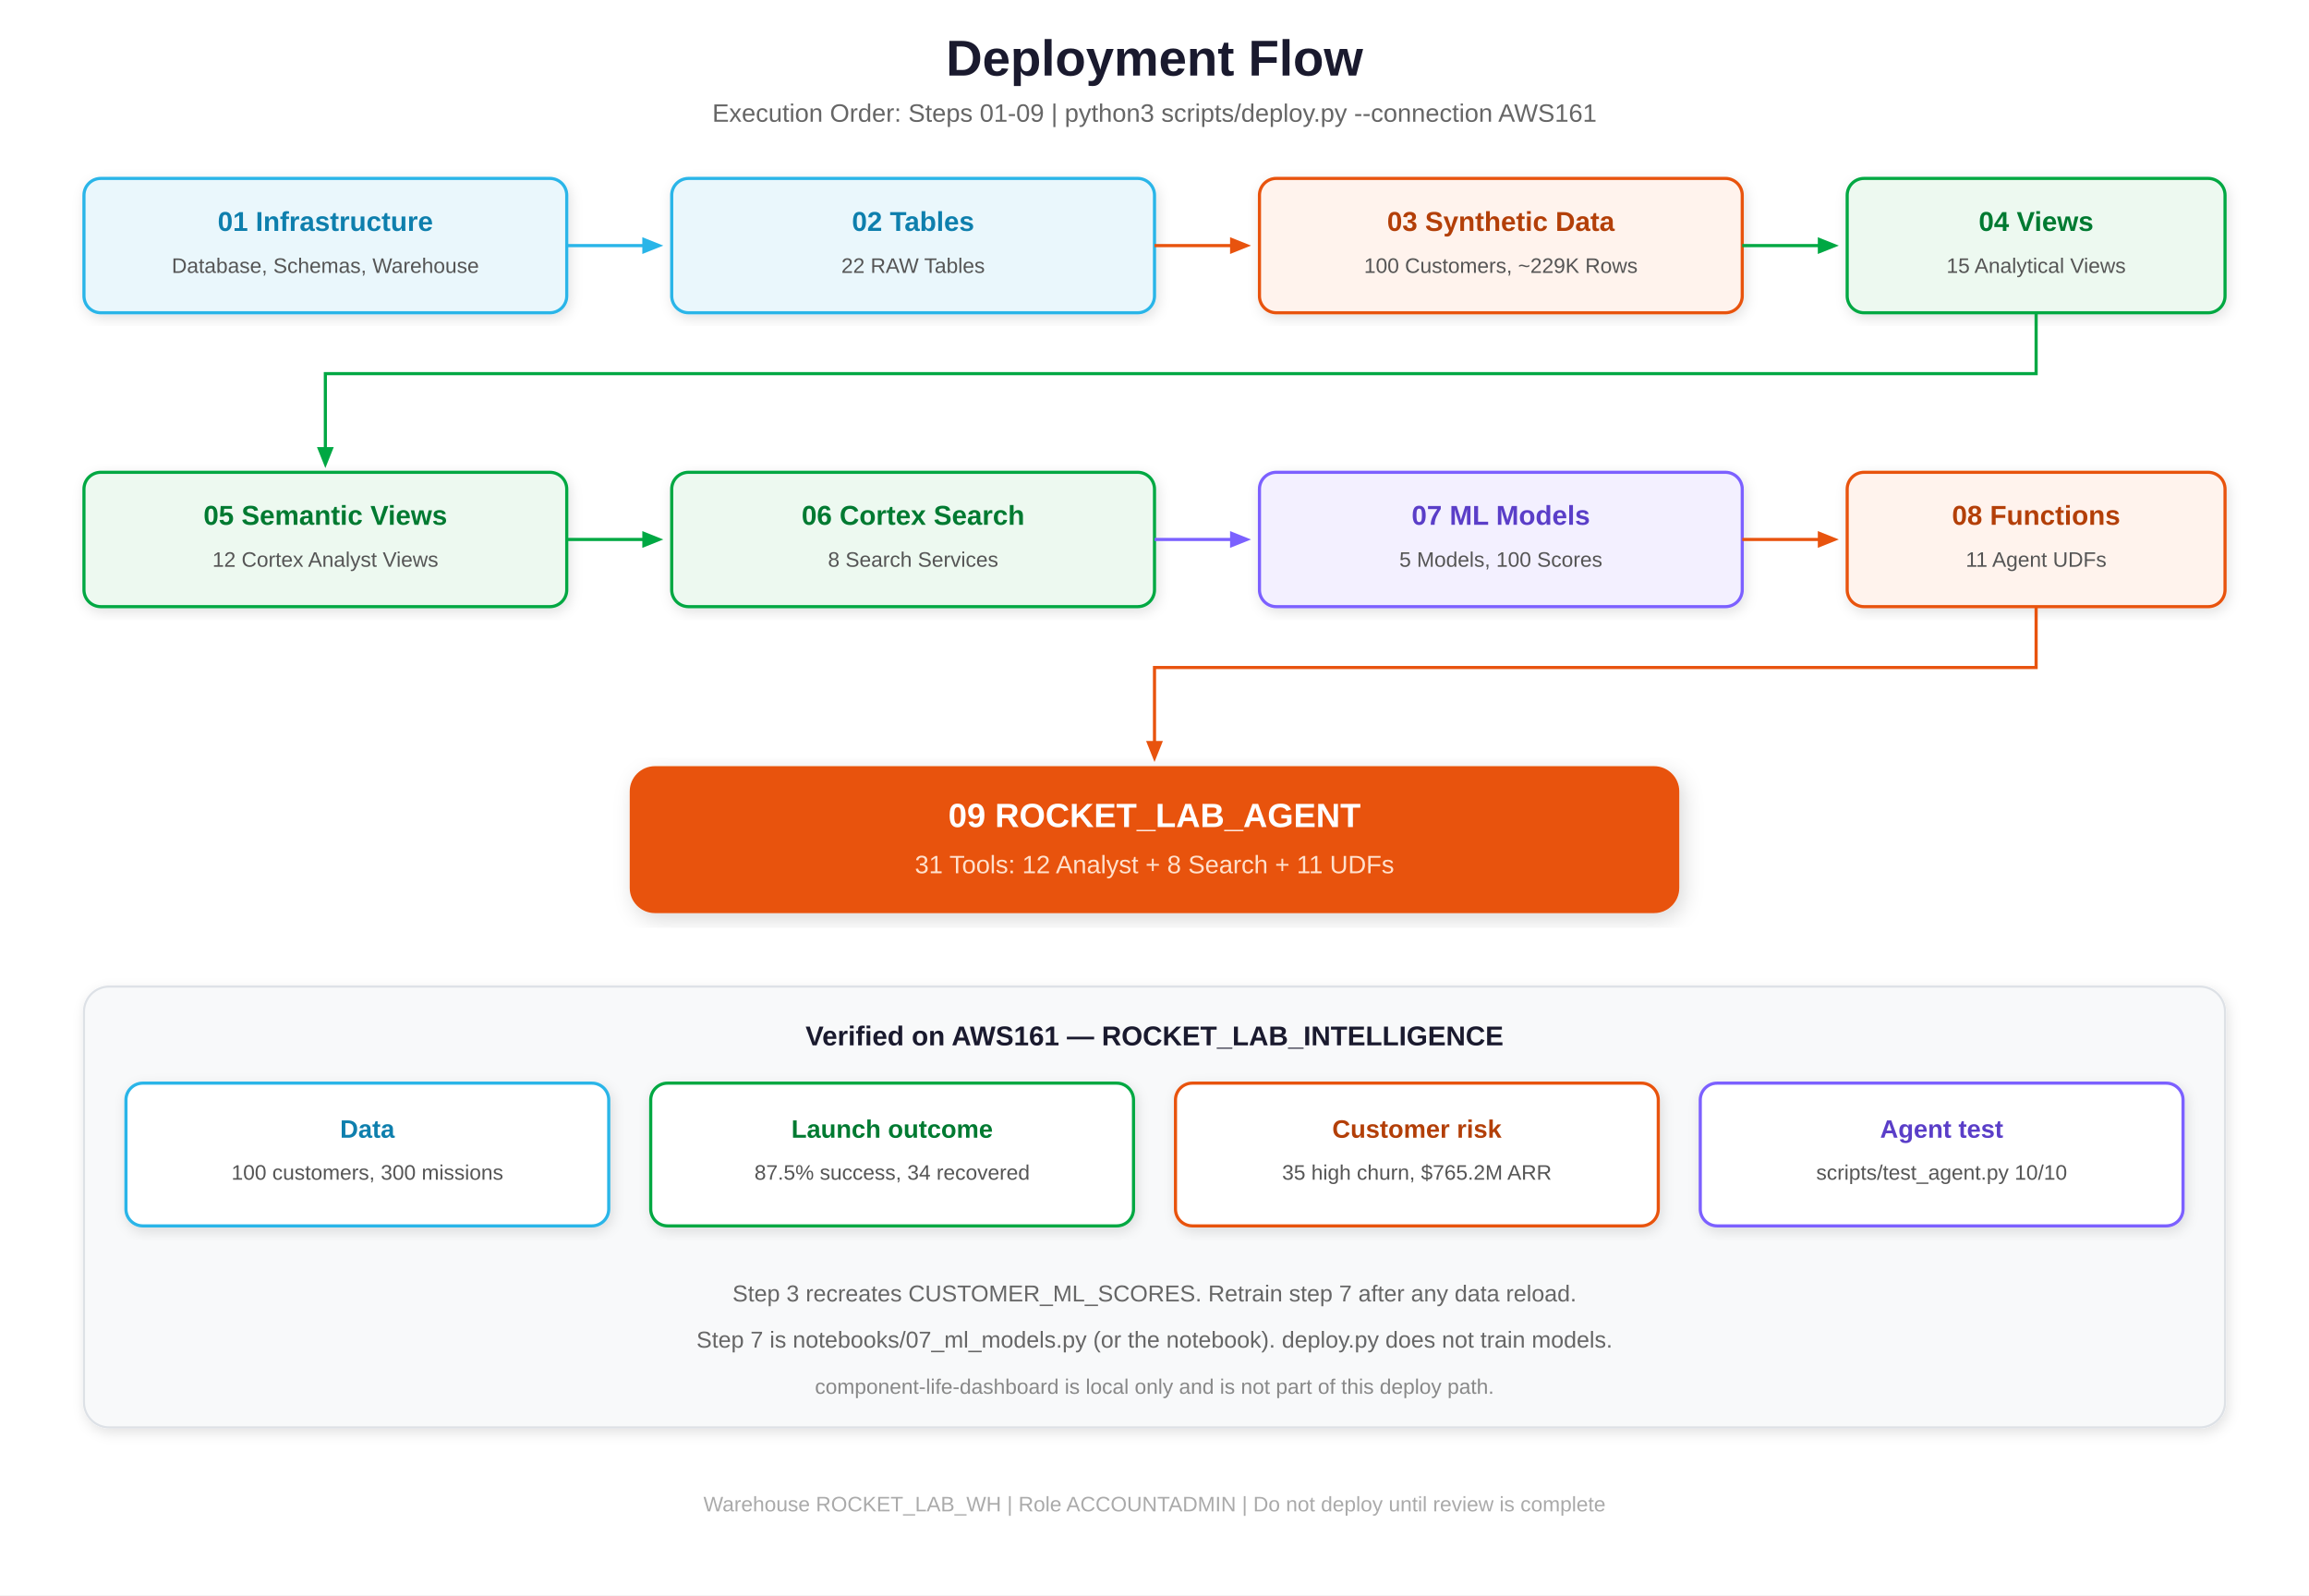
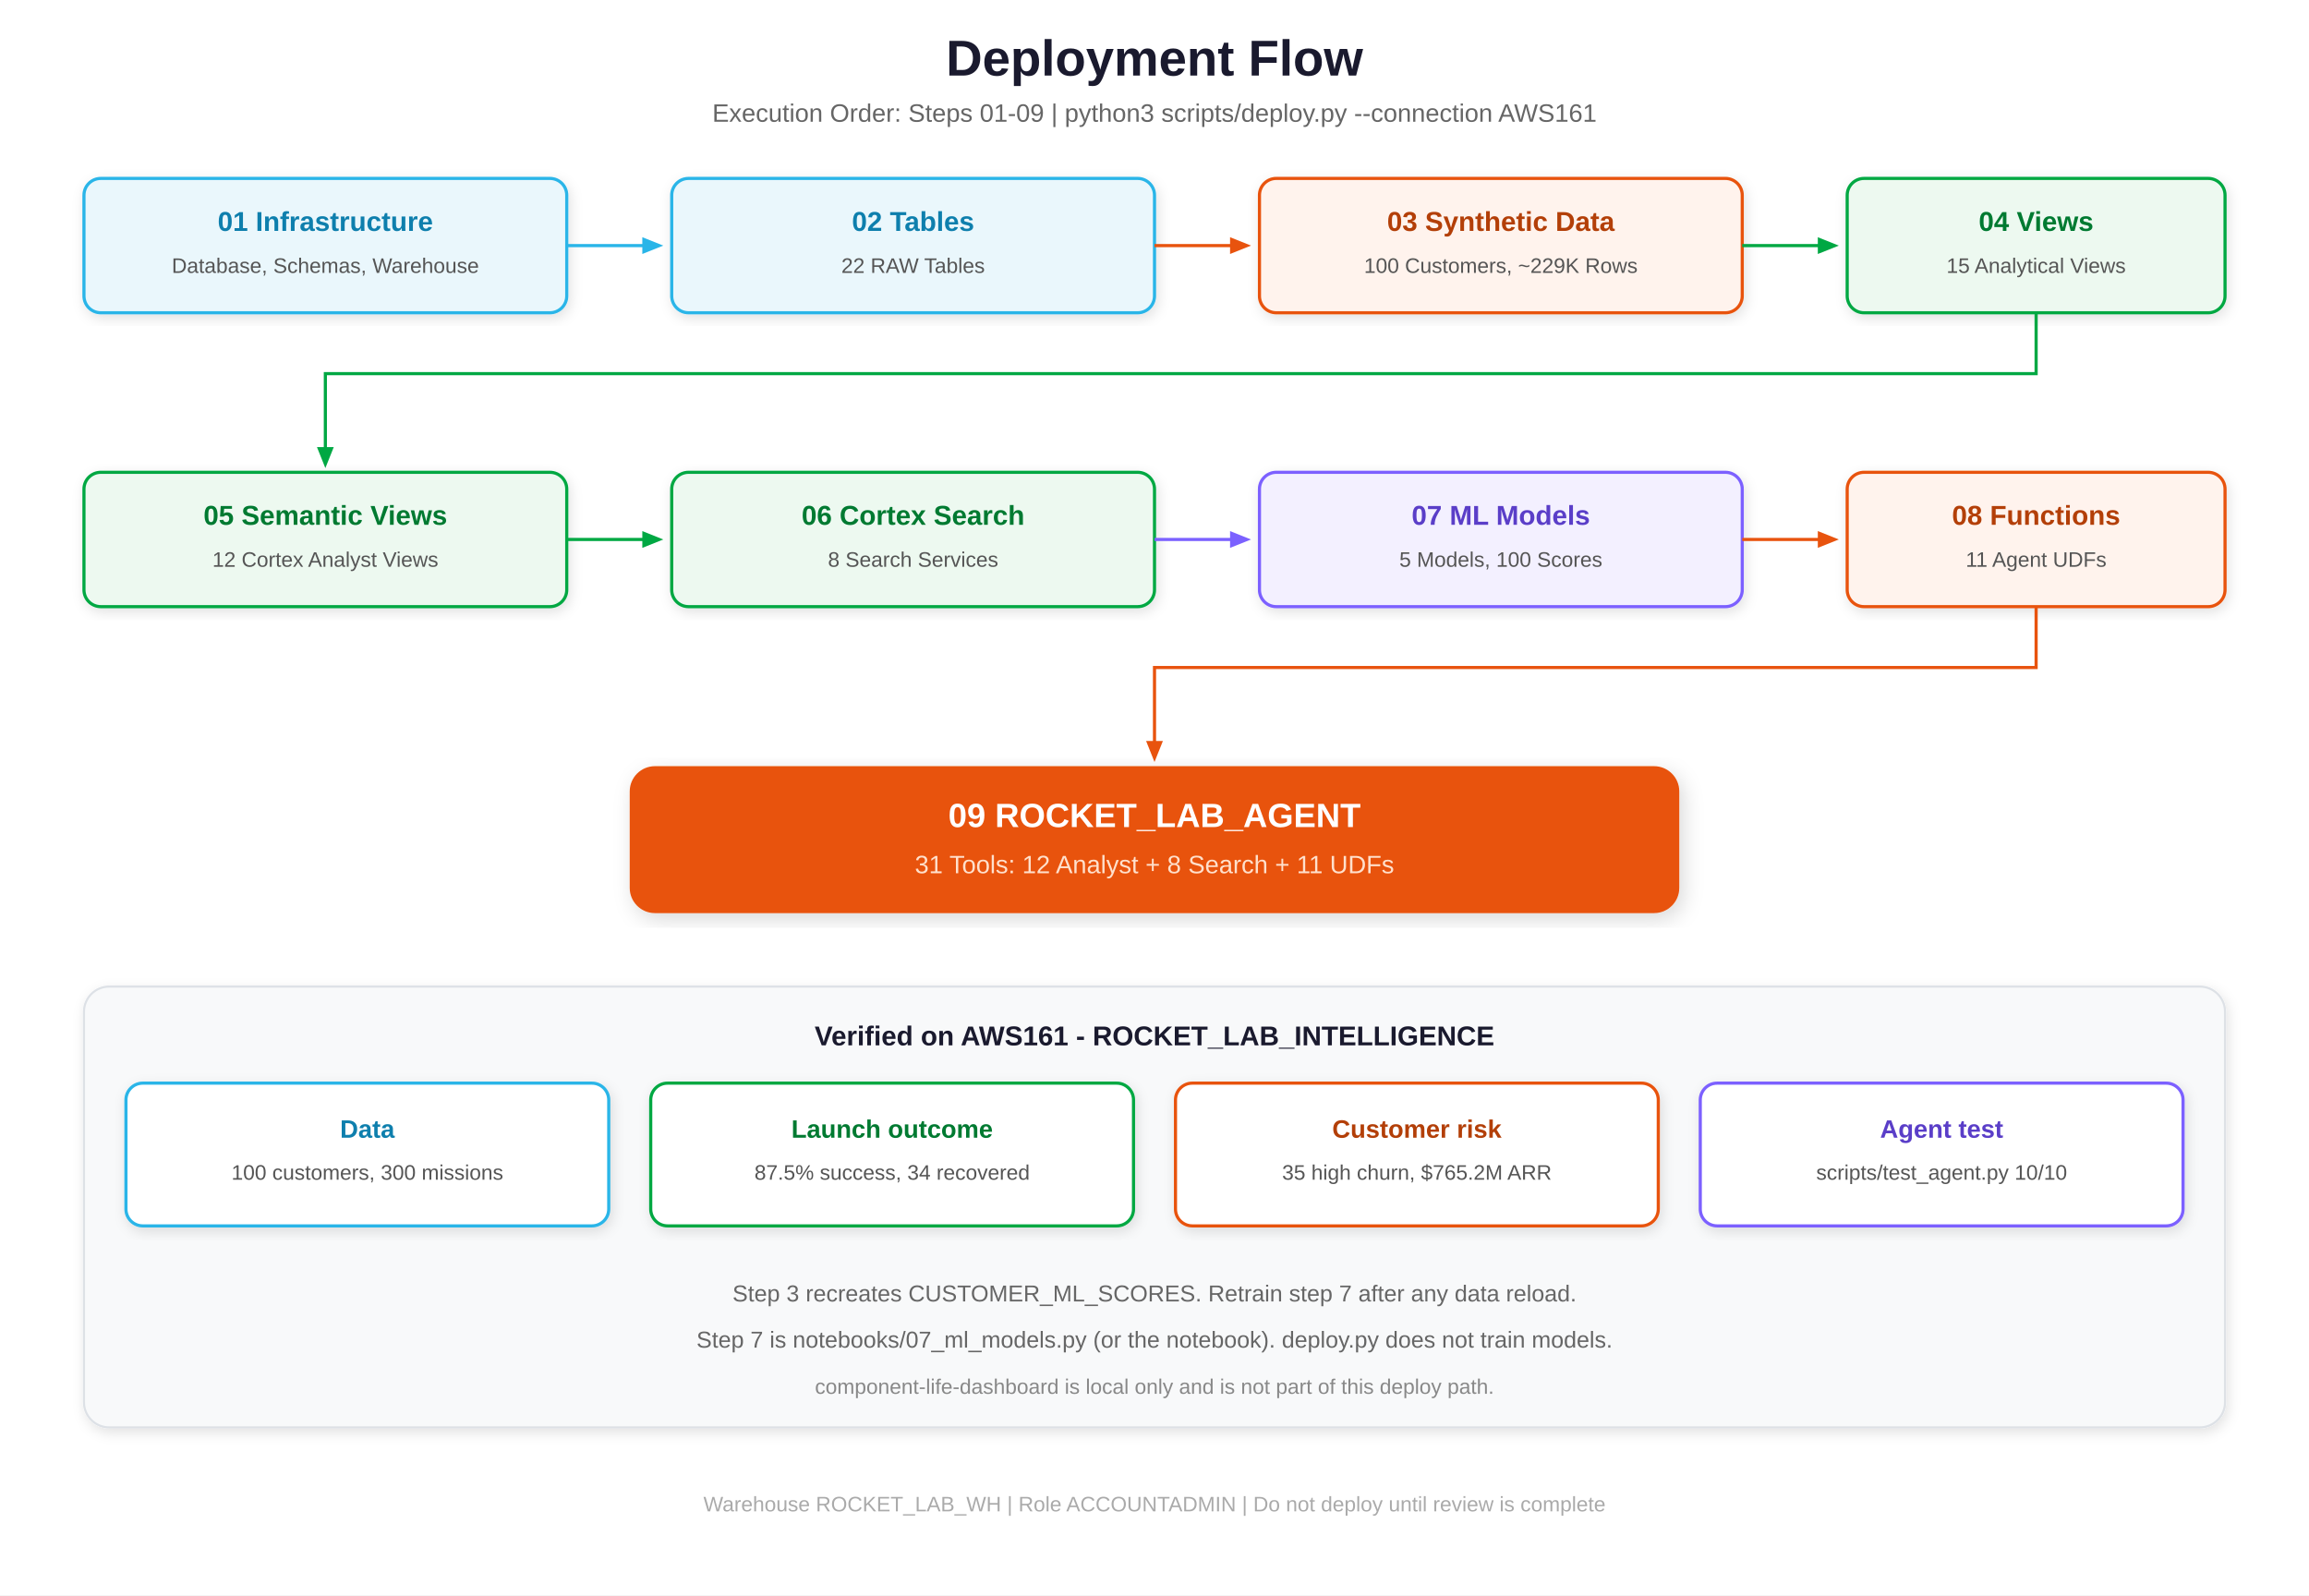
<svg xmlns="http://www.w3.org/2000/svg" viewBox="0 0 1100 760" font-family="Segoe UI, Arial, sans-serif">
  <defs>
    <filter id="sh">
      <feDropShadow dx="1" dy="2" stdDeviation="3" flood-color="#000" flood-opacity="0.12" />
    </filter>
    <filter id="shLg">
      <feDropShadow dx="2" dy="3" stdDeviation="5" flood-color="#000" flood-opacity="0.15" />
    </filter>
  </defs>
  <rect width="1100" height="760" fill="#ffffff" />
  <text x="550" y="36" text-anchor="middle" fill="#1a1a2e" font-size="24" font-weight="bold">Deployment Flow</text>
  <text x="550" y="58" text-anchor="middle" fill="#666" font-size="12">Execution Order: Steps 01-09 | python3 scripts/deploy.py --connection AWS161</text>
  <rect x="40" y="85" width="230" height="64" rx="8" fill="#eaf7fc" stroke="#29b5e8" stroke-width="1.5" filter="url(#sh)" />
  <text x="155" y="110" text-anchor="middle" fill="#0e7fad" font-size="13" font-weight="bold">01 Infrastructure</text>
  <text x="155" y="130" text-anchor="middle" fill="#555" font-size="10">Database, Schemas, Warehouse</text>
  <line x1="270" y1="117" x2="308" y2="117" stroke="#29b5e8" stroke-width="1.5" />
  <polygon points="306,113 316,117 306,121" fill="#29b5e8" />
  <rect x="320" y="85" width="230" height="64" rx="8" fill="#eaf7fc" stroke="#29b5e8" stroke-width="1.5" filter="url(#sh)" />
  <text x="435" y="110" text-anchor="middle" fill="#0e7fad" font-size="13" font-weight="bold">02 Tables</text>
  <text x="435" y="130" text-anchor="middle" fill="#555" font-size="10">22 RAW Tables</text>
  <line x1="550" y1="117" x2="588" y2="117" stroke="#e8530e" stroke-width="1.5" />
  <polygon points="586,113 596,117 586,121" fill="#e8530e" />
  <rect x="600" y="85" width="230" height="64" rx="8" fill="#fff3ed" stroke="#e8530e" stroke-width="1.5" filter="url(#sh)" />
  <text x="715" y="110" text-anchor="middle" fill="#b33f08" font-size="13" font-weight="bold">03 Synthetic Data</text>
  <text x="715" y="130" text-anchor="middle" fill="#555" font-size="10">100 Customers, ~229K Rows</text>
  <line x1="830" y1="117" x2="868" y2="117" stroke="#00a843" stroke-width="1.5" />
  <polygon points="866,113 876,117 866,121" fill="#00a843" />
  <rect x="880" y="85" width="180" height="64" rx="8" fill="#edf9f0" stroke="#00a843" stroke-width="1.5" filter="url(#sh)" />
  <text x="970" y="110" text-anchor="middle" fill="#007a31" font-size="13" font-weight="bold">04 Views</text>
  <text x="970" y="130" text-anchor="middle" fill="#555" font-size="10">15 Analytical Views</text>
  <polyline points="970,149 970,178 155,178 155,215" fill="none" stroke="#00a843" stroke-width="1.5" />
  <polygon points="151,213 155,223 159,213" fill="#00a843" />
  <rect x="40" y="225" width="230" height="64" rx="8" fill="#edf9f0" stroke="#00a843" stroke-width="1.5" filter="url(#sh)" />
  <text x="155" y="250" text-anchor="middle" fill="#007a31" font-size="13" font-weight="bold">05 Semantic Views</text>
  <text x="155" y="270" text-anchor="middle" fill="#555" font-size="10">12 Cortex Analyst Views</text>
  <line x1="270" y1="257" x2="308" y2="257" stroke="#00a843" stroke-width="1.5" />
  <polygon points="306,253 316,257 306,261" fill="#00a843" />
  <rect x="320" y="225" width="230" height="64" rx="8" fill="#edf9f0" stroke="#00a843" stroke-width="1.5" filter="url(#sh)" />
  <text x="435" y="250" text-anchor="middle" fill="#007a31" font-size="13" font-weight="bold">06 Cortex Search</text>
  <text x="435" y="270" text-anchor="middle" fill="#555" font-size="10">8 Search Services</text>
  <line x1="550" y1="257" x2="588" y2="257" stroke="#7b61ff" stroke-width="1.5" />
  <polygon points="586,253 596,257 586,261" fill="#7b61ff" />
  <rect x="600" y="225" width="230" height="64" rx="8" fill="#f3f0ff" stroke="#7b61ff" stroke-width="1.5" filter="url(#sh)" />
  <text x="715" y="250" text-anchor="middle" fill="#5a3ec8" font-size="13" font-weight="bold">07 ML Models</text>
  <text x="715" y="270" text-anchor="middle" fill="#555" font-size="10">5 Models, 100 Scores</text>
  <line x1="830" y1="257" x2="868" y2="257" stroke="#e8530e" stroke-width="1.5" />
  <polygon points="866,253 876,257 866,261" fill="#e8530e" />
  <rect x="880" y="225" width="180" height="64" rx="8" fill="#fff3ed" stroke="#e8530e" stroke-width="1.5" filter="url(#sh)" />
  <text x="970" y="250" text-anchor="middle" fill="#b33f08" font-size="13" font-weight="bold">08 Functions</text>
  <text x="970" y="270" text-anchor="middle" fill="#555" font-size="10">11 Agent UDFs</text>
  <polyline points="970,289 970,318 550,318 550,355" fill="none" stroke="#e8530e" stroke-width="1.5" />
  <polygon points="546,353 550,363 554,353" fill="#e8530e" />
  <rect x="300" y="365" width="500" height="70" rx="12" fill="#e8530e" filter="url(#shLg)" />
  <text x="550" y="394" text-anchor="middle" fill="#fff" font-size="16" font-weight="bold">09 ROCKET_LAB_AGENT</text>
  <text x="550" y="416" text-anchor="middle" fill="#ffe0cc" font-size="12">31 Tools: 12 Analyst + 8 Search + 11 UDFs</text>
  <rect x="40" y="470" width="1020" height="210" rx="12" fill="#f8f9fa" stroke="#dde1e6" stroke-width="1" filter="url(#sh)" />
-   <text x="550" y="498" text-anchor="middle" fill="#1a1a2e" font-size="13" font-weight="bold">Verified on AWS161 — ROCKET_LAB_INTELLIGENCE</text>
+   <text x="550" y="498" text-anchor="middle" fill="#1a1a2e" font-size="13" font-weight="bold">Verified on AWS161 - ROCKET_LAB_INTELLIGENCE</text>
  <rect x="60" y="516" width="230" height="68" rx="8" fill="#fff" stroke="#29b5e8" stroke-width="1.5" filter="url(#sh)" />
  <text x="175" y="542" text-anchor="middle" fill="#0e7fad" font-size="12" font-weight="bold">Data</text>
  <text x="175" y="562" text-anchor="middle" fill="#555" font-size="10">100 customers, 300 missions</text>
  <rect x="310" y="516" width="230" height="68" rx="8" fill="#fff" stroke="#00a843" stroke-width="1.5" filter="url(#sh)" />
  <text x="425" y="542" text-anchor="middle" fill="#007a31" font-size="12" font-weight="bold">Launch outcome</text>
  <text x="425" y="562" text-anchor="middle" fill="#555" font-size="10">87.5% success, 34 recovered</text>
  <rect x="560" y="516" width="230" height="68" rx="8" fill="#fff" stroke="#e8530e" stroke-width="1.5" filter="url(#sh)" />
  <text x="675" y="542" text-anchor="middle" fill="#b33f08" font-size="12" font-weight="bold">Customer risk</text>
  <text x="675" y="562" text-anchor="middle" fill="#555" font-size="10">35 high churn, $765.2M ARR</text>
  <rect x="810" y="516" width="230" height="68" rx="8" fill="#fff" stroke="#7b61ff" stroke-width="1.5" filter="url(#sh)" />
  <text x="925" y="542" text-anchor="middle" fill="#5a3ec8" font-size="12" font-weight="bold">Agent test</text>
  <text x="925" y="562" text-anchor="middle" fill="#555" font-size="10">scripts/test_agent.py 10/10</text>
  <text x="550" y="620" text-anchor="middle" fill="#666" font-size="11">Step 3 recreates CUSTOMER_ML_SCORES. Retrain step 7 after any data reload.</text>
  <text x="550" y="642" text-anchor="middle" fill="#666" font-size="11">Step 7 is notebooks/07_ml_models.py (or the notebook). deploy.py does not train models.</text>
  <text x="550" y="664" text-anchor="middle" fill="#888" font-size="10">component-life-dashboard is local only and is not part of this deploy path.</text>
  <text x="550" y="720" text-anchor="middle" fill="#aaa" font-size="10">Warehouse ROCKET_LAB_WH | Role ACCOUNTADMIN | Do not deploy until review is complete</text>
</svg>
